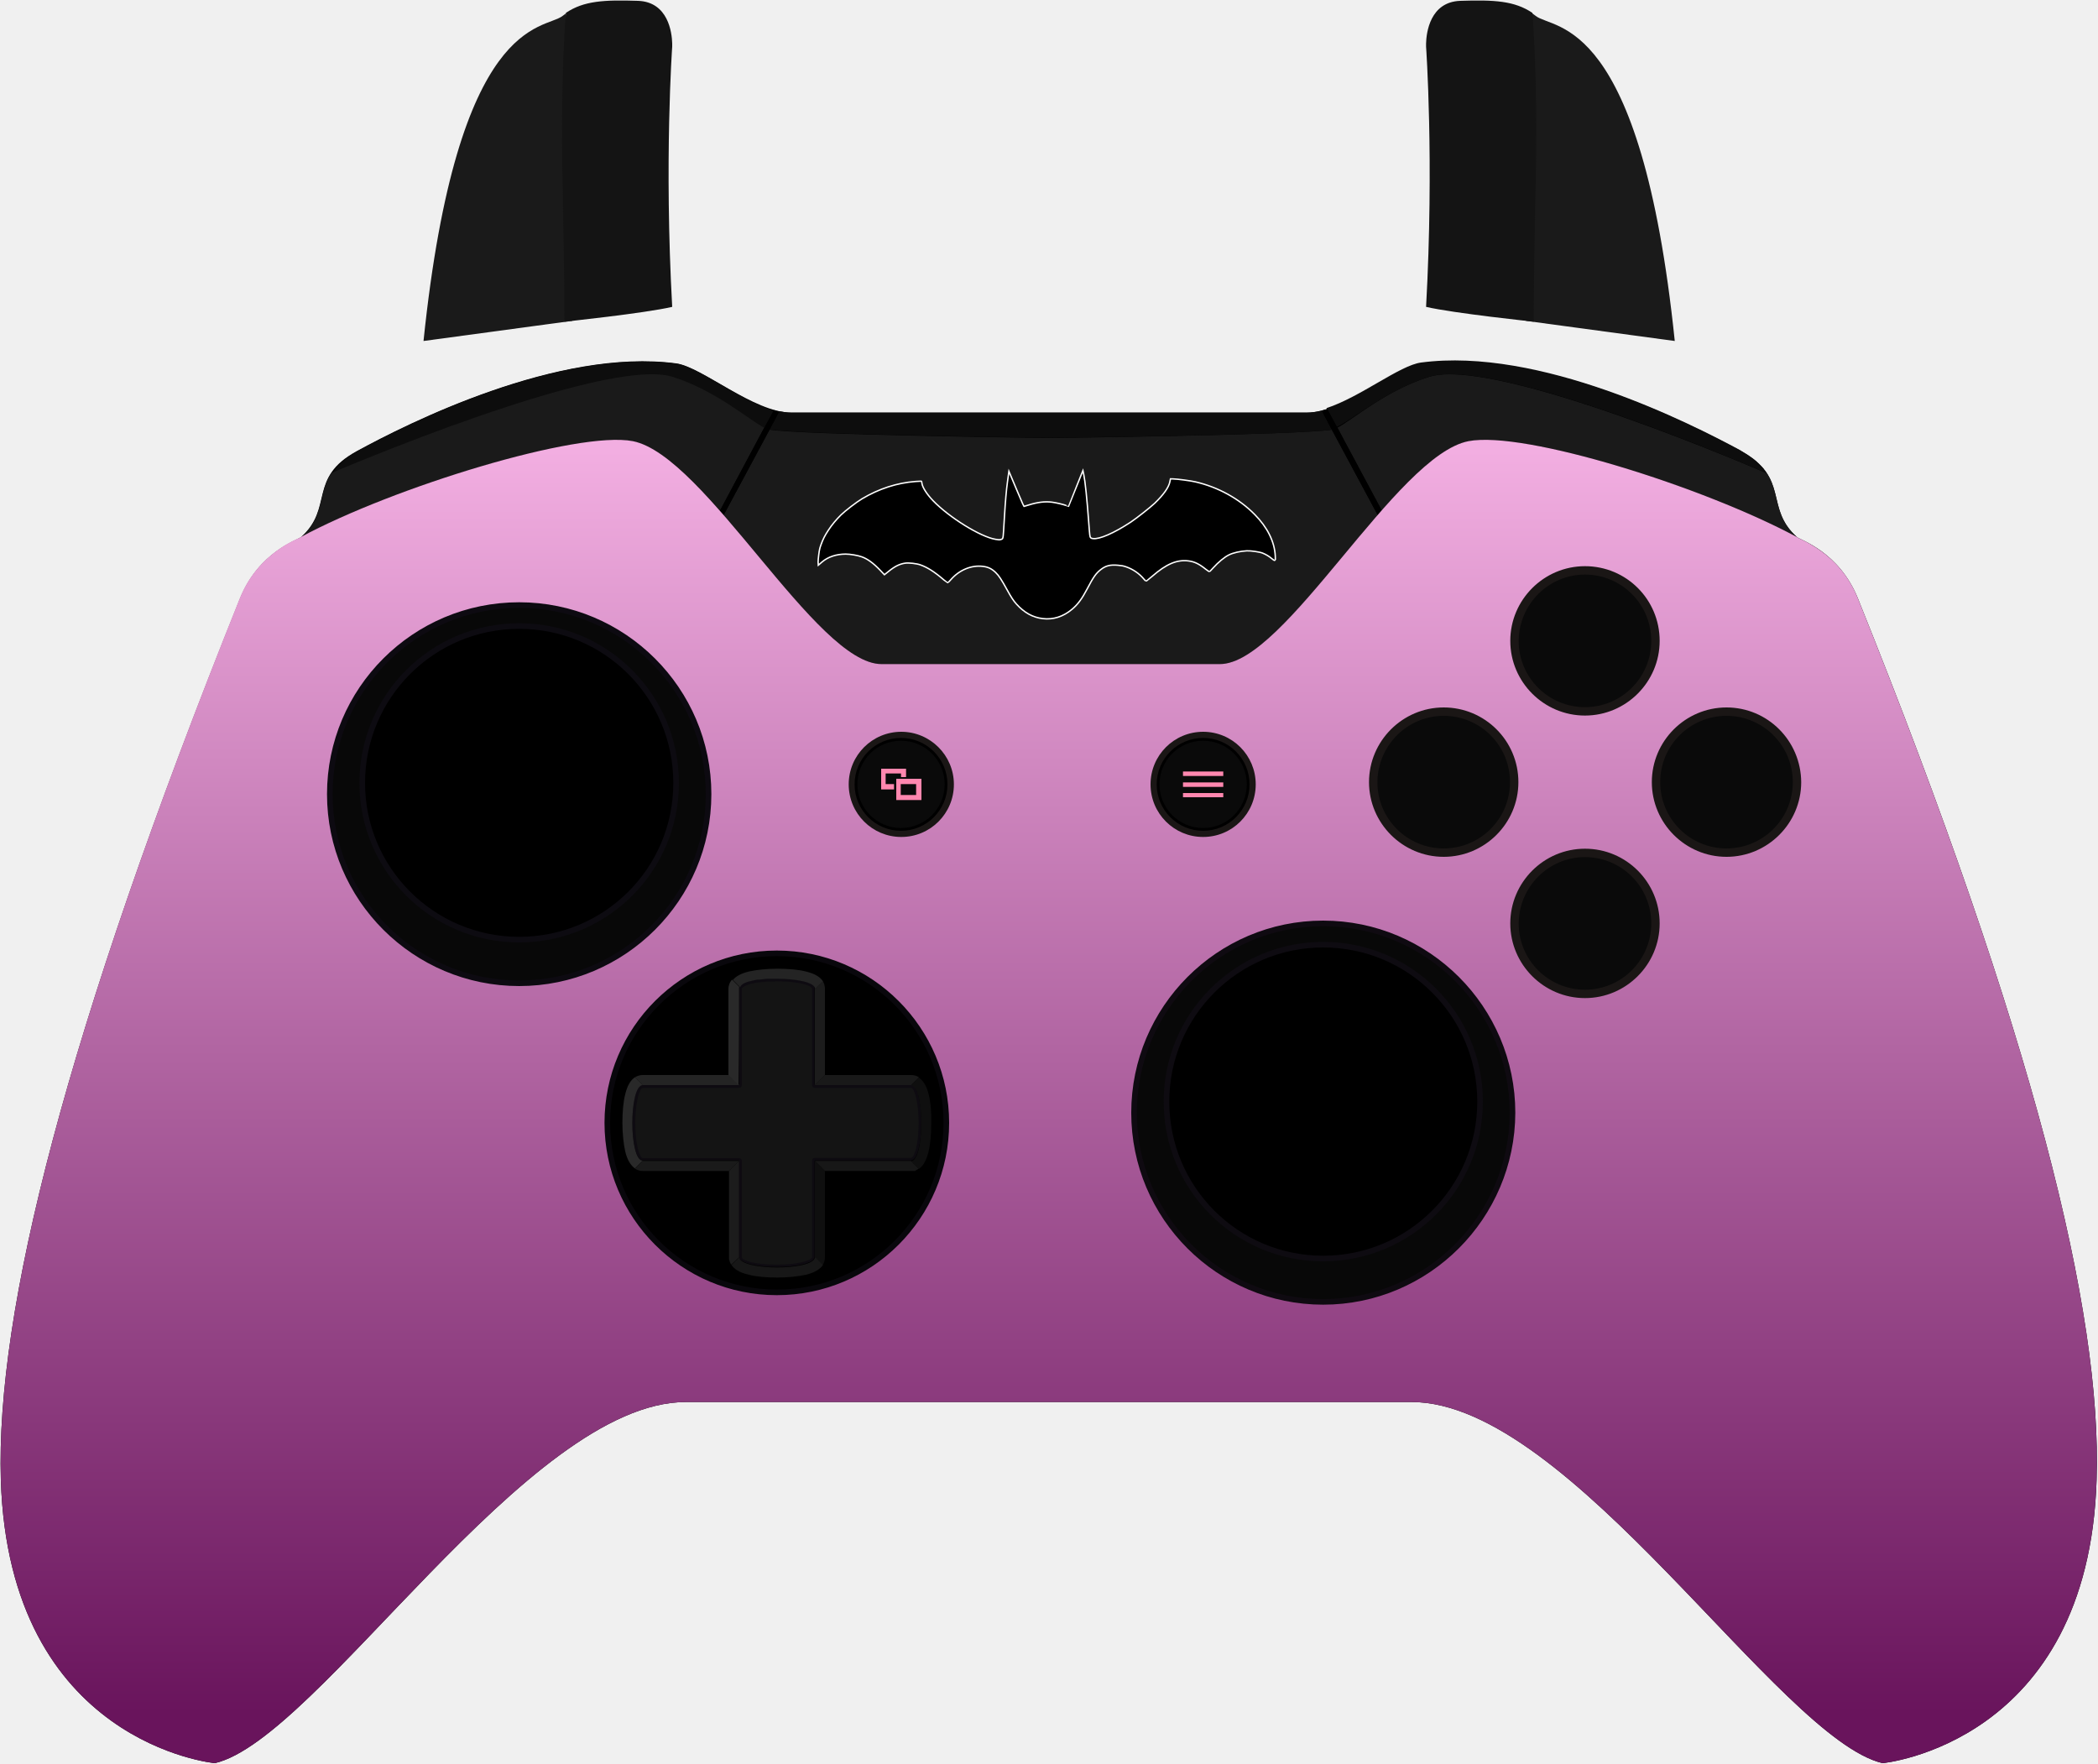
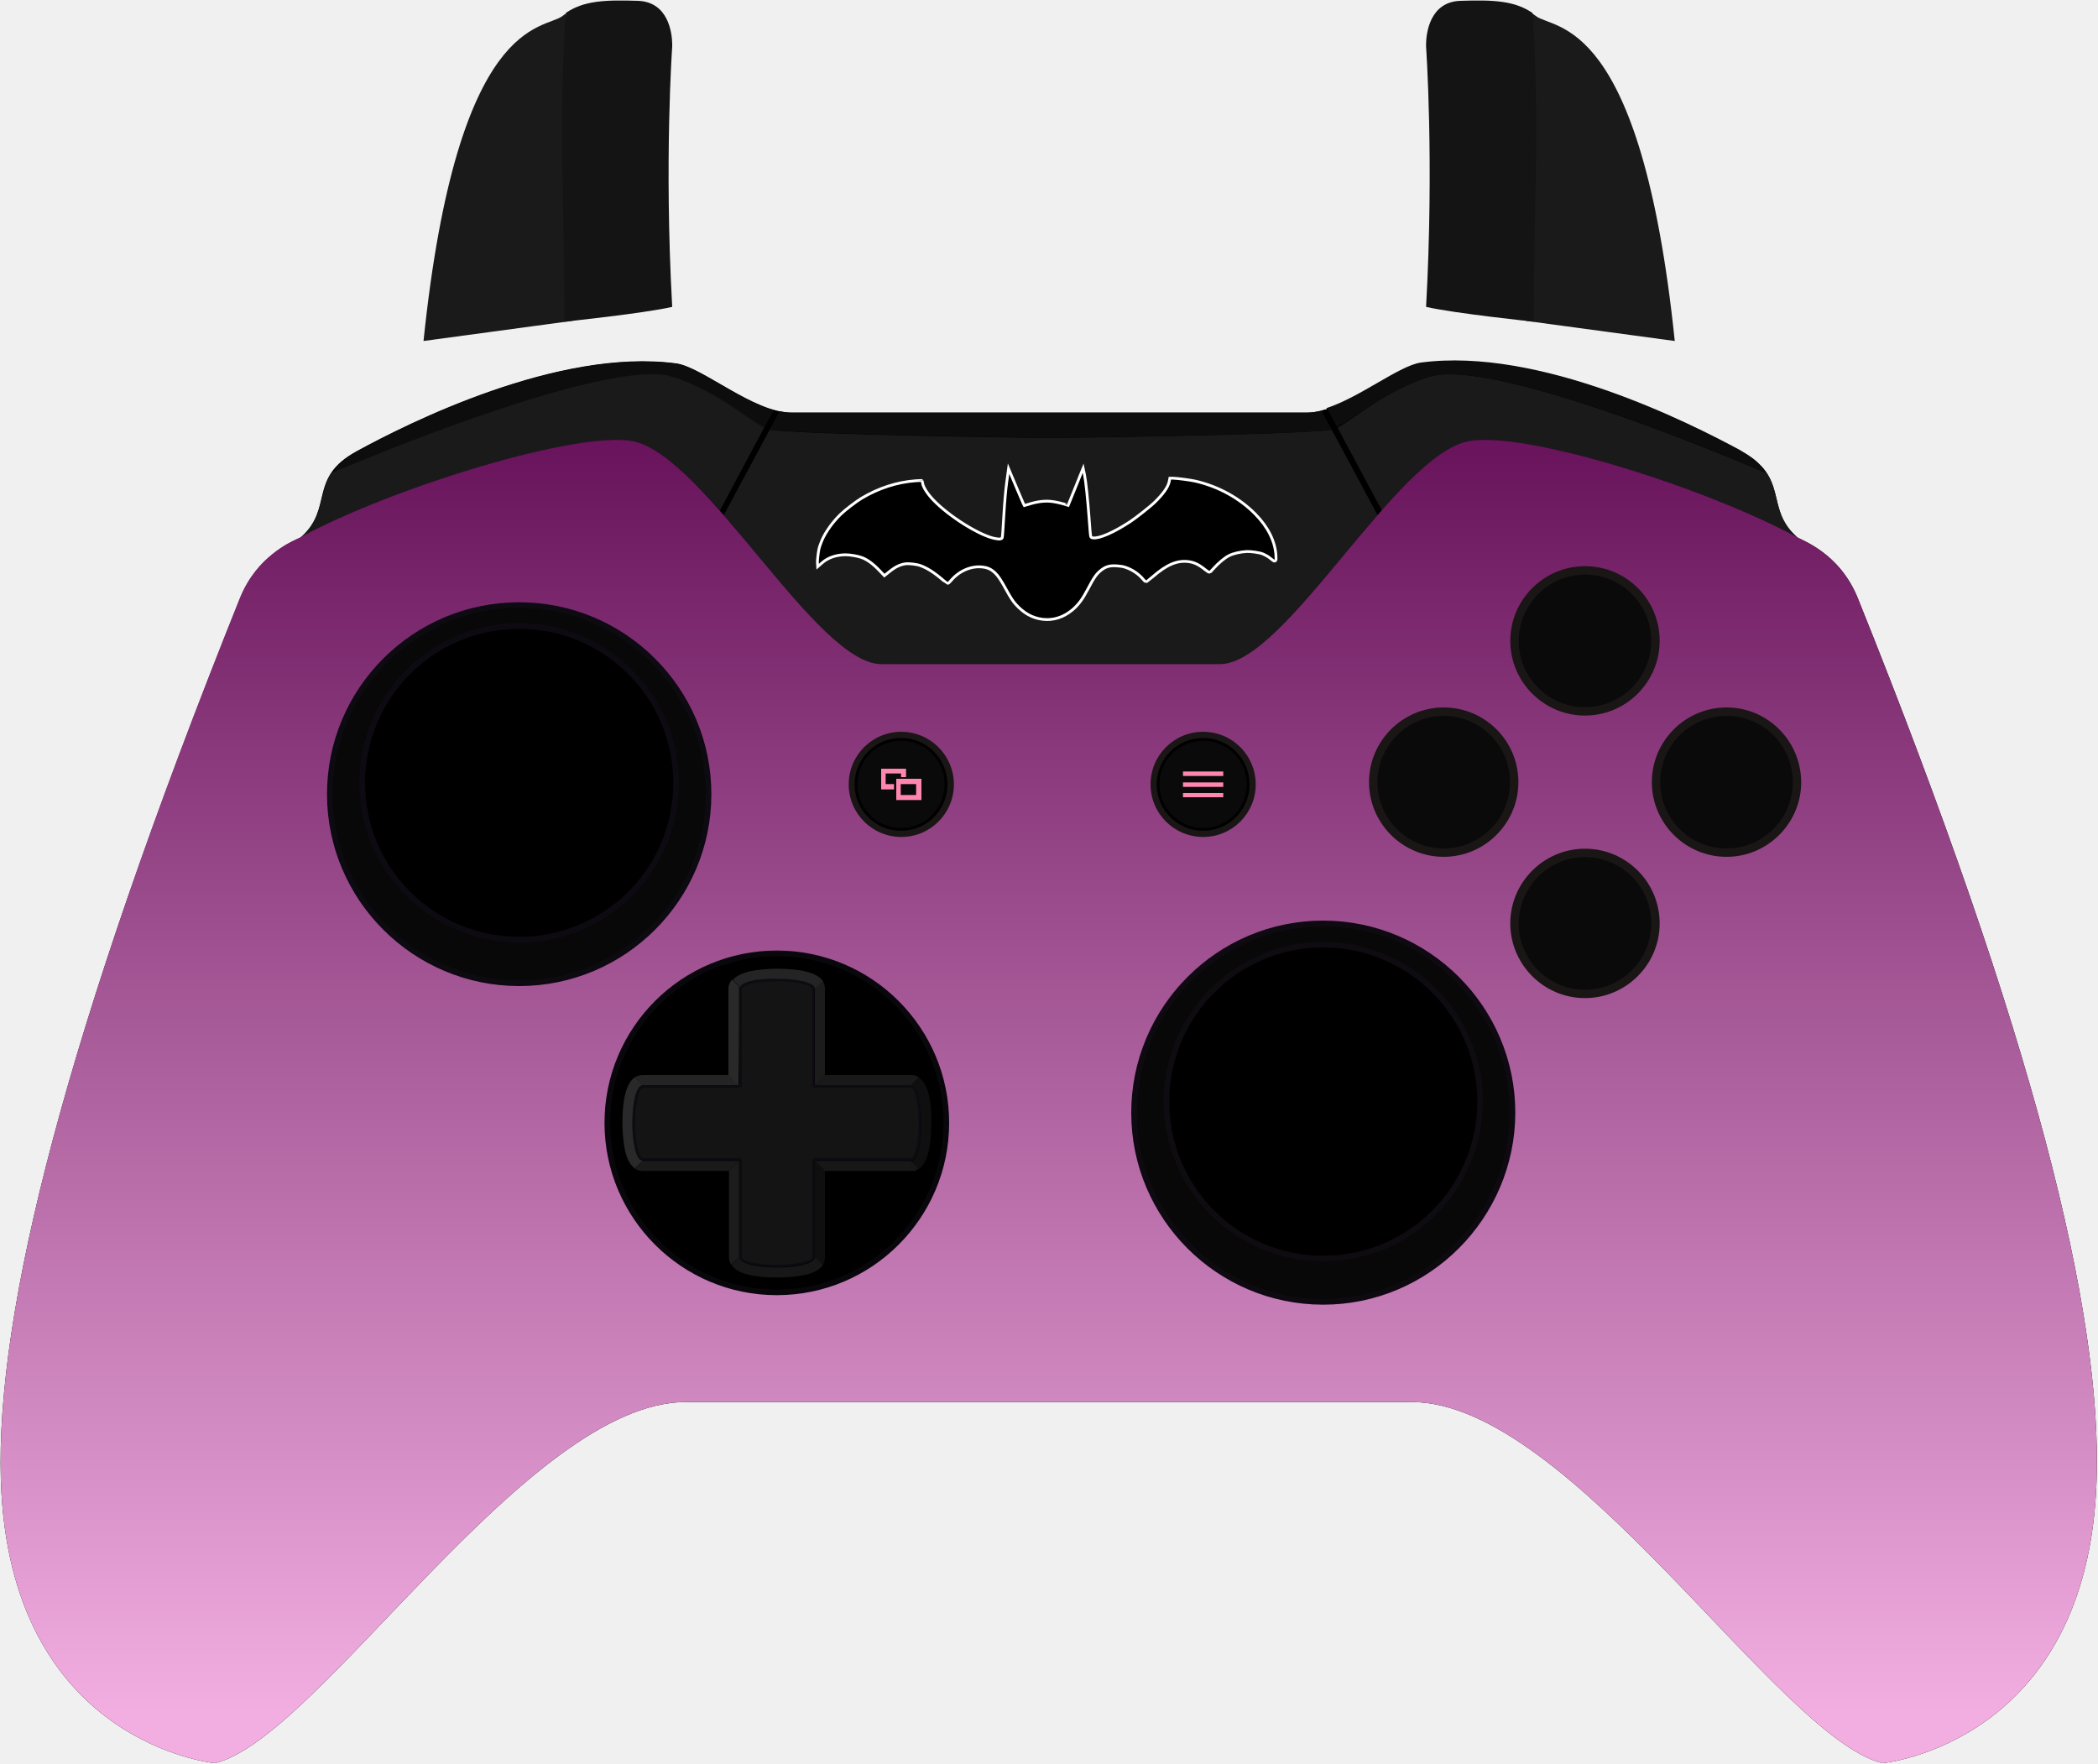
<svg xmlns="http://www.w3.org/2000/svg" version="1.1" id="Layer_1" x="0px" y="0px" viewBox="0 0 750 630.5" style="enable-background:new 0 0 750 630.5;">
  <defs>
    <linearGradient gradientUnits="userSpaceOnUse" x1="374.91" y1="157.233" x2="374.91" y2="630.3" id="gradient-2" gradientTransform="matrix(0.955331, 0, 0, 0.955331, 16.74703, 10.66145)">
-       <stop offset="0" style="stop-color: rgb(242, 174, 225);" />
-       <stop offset="1" style="stop-color: rgb(105, 20, 92);" />
+       <stop offset="0" style="stop-color: rgb(105, 20, 92);" />
+       <stop offset="1" style="stop-color: rgb(242, 174, 225);" />
    </linearGradient>
  </defs>
  <style type="text/css">
	.st0{fill:none;}
	.st1{fill:url(#SVGID_1_);}
	.st2{fill:#09070C;}
	.st3{display:none;}
	.st4{display:inline;}
	.st5{fill:#141414;}
	.st6{fill:#CD00FF;}
	.st7{display:inline;fill:none;}
	.st8{fill:#0E0B11;}
	.st9{fill:#242424;}
	.st10{fill:#292929;}
	.st11{fill:#191919;}
	.st12{fill:#1C1C1C;}
	.st13{fill:#171717;}
	.st14{fill:#0F0F0F;}
	.st15{fill:#1A1A1A;}
	.st16{display:inline;fill:#242424;}
	.st17{display:inline;fill:#1C1C1C;}
	.st18{fill:#EBEBEB;}
	.st19{fill:#EDF4F4;}
	.st20{fill:#DBDBDB;}
	.st21{fill:#E3E3E3;}
	.st22{fill:#D6D6D6;}
	.st23{display:inline;fill:#0F0F0F;}
	.st24{fill:#E6E6E6;}
	.st25{fill:#E8E8E8;}
	.st26{fill:#F0F0F0;}
	.st27{fill:#E5E5E5;}
	.st28{fill:#1A1615;}
	.st29{fill:#0A0A0A;stroke:#000000;stroke-miterlimit:10;}
	.st30{fill:#B433FF;}
	.st31{display:inline;fill:#F5F5F5;stroke:#FFFFFF;stroke-miterlimit:10;}
	.st32{fill:#929493;}
	.st33{fill:#080808;stroke:#0D0A11;stroke-width:2;stroke-miterlimit:10;}
	.st34{stroke:#0D0B11;stroke-width:2;stroke-miterlimit:10;}
	.st35{fill:#080808;stroke:#0F0A11;stroke-width:2;stroke-miterlimit:10;}
	.st36{stroke:#0E0B11;stroke-width:2;stroke-miterlimit:10;}
	.st37{fill:#0A0A0A;}
	.st38{fill:#0D0D0D;}
	.st39{fill:#FFFFFF;}
	.st40{display:none;fill:#1A1A1A;}
	.st41{fill:#2C085E;}
</style>
  <rect id="svgEditorBackground" x="0.2" y="0.2" class="st0" width="749.5" height="630.1" />
  <g>
    <path d="M664.2,214c-6.7-16.7-20.5-20.9-21.8-22c-11.7-10.3-2.5-21.2-19.9-30.7c-18.3-9.9-71.9-37-114.2-31.4 c-9.2,1.2-27.8,17.6-41.2,17.6c-21.9,0-92.1,0-92.1,0s-70.3,0-92.1,0c-13.4,0-32-16.4-41.2-17.6c-42.2-5.6-95.9,21.4-114.2,31.4 c-17.5,9.5-8.2,20.3-19.9,30.7c-1.3,1.1-15.1,5.3-21.8,22C23.1,370-1.5,469,0.3,529c2.9,94.4,76.5,101.3,76.5,101.3 c37-8.6,111.5-129.1,168.4-129.1c31.1,0,129.7,0,129.7,0s98.6,0,129.7,0c57,0,131.4,120.4,168.4,129.1c0,0,73.6-6.9,76.5-101.3 C751.5,469,726.9,370,664.2,214z" />
    <g>
      <g>
        <path class="st15" d="M375.6,156.6c0,0-88.9-1.1-100.5-3l-16.4,30.5c20.2,23.3,41.6,53.3,56.4,53.3c15.1,0,60.5,0,60.5,0 s45.4,0,60.5,0c14.9,0,36.2-30,56.4-53.3l-16.4-30.5C464.5,155.5,375.6,156.6,375.6,156.6z" />
        <path class="st38" d="M476.1,153.6l-3.6-6.8c-1.9,0.5-3.7,0.7-5.4,0.7c-21.9,0-92.1,0-92.1,0s-70.3,0-92.1,0 c-1.4,0-2.8-0.2-4.3-0.5l-3.5,6.5c11.6,1.9,100.5,3,100.5,3S464.5,155.5,476.1,153.6z" />
      </g>
      <g id="RB_1_">
        <path class="st15" d="M642.4,192c-9-7.9-5.6-16.2-11.5-23.8c0.2,0.3,0.5,0.7,0.7,1c0,0-96.5-42-120.7-34.5 c-15.6,4.9-27.2,15.3-32.8,18.2l15.9,29.6c11.2-12.7,21.9-23,31-24.7C545,153.9,608.9,174,642.4,192 C642.4,192,642.4,192,642.4,192z" />
        <path class="st38" d="M510.9,134.7c24.3-7.6,120.7,34.4,120.7,34.5c-0.2-0.3-0.5-0.7-0.7-1c0,0-0.1-0.1-0.1-0.1 c-0.1-0.1-0.2-0.2-0.3-0.4c0-0.1-0.1-0.1-0.1-0.2c-0.1-0.1-0.2-0.2-0.3-0.3c-0.1-0.1-0.1-0.1-0.2-0.2c-0.1-0.1-0.2-0.2-0.3-0.3 c-0.1-0.1-0.1-0.1-0.2-0.2c-0.1-0.1-0.2-0.2-0.3-0.3c-0.1-0.1-0.1-0.1-0.2-0.2c-0.1-0.1-0.2-0.2-0.3-0.3 c-0.1-0.1-0.2-0.1-0.2-0.2c-0.1-0.1-0.2-0.2-0.3-0.3c-0.1-0.1-0.1-0.1-0.2-0.2c-0.1-0.1-0.2-0.2-0.3-0.3 c-0.1-0.1-0.2-0.1-0.3-0.2c-0.1-0.1-0.2-0.2-0.3-0.3c-0.1-0.1-0.2-0.1-0.3-0.2c-0.1-0.1-0.2-0.2-0.4-0.3c-0.1,0-0.2-0.1-0.3-0.2 c-0.1-0.1-0.3-0.2-0.4-0.3c-0.1-0.1-0.2-0.1-0.3-0.2c-0.1-0.1-0.3-0.2-0.4-0.3c-0.1-0.1-0.2-0.1-0.3-0.2 c-0.2-0.1-0.3-0.2-0.5-0.3c-0.1-0.1-0.2-0.1-0.3-0.2c-0.2-0.1-0.4-0.2-0.5-0.3c-0.1-0.1-0.2-0.1-0.3-0.2 c-0.3-0.2-0.6-0.3-0.8-0.5c-18.3-9.9-71.9-37-114.2-31.4c-7.6,1-21.6,12.3-33.8,16.3l3.6,6.7C483.7,150,495.3,139.6,510.9,134.7z " />
      </g>
      <g id="LB_1_">
        <path class="st38" d="M241.7,130c-42.2-5.6-95.9,21.4-114.2,31.4c-0.3,0.2-0.6,0.3-0.8,0.5c-0.1,0.1-0.2,0.1-0.2,0.2 c-0.2,0.1-0.4,0.2-0.5,0.3c-0.1,0.1-0.2,0.1-0.3,0.2c-0.1,0.1-0.3,0.2-0.5,0.3c-0.1,0-0.2,0.1-0.3,0.2c-0.1,0.1-0.3,0.2-0.4,0.3 c-0.1,0.1-0.2,0.1-0.3,0.2c-0.1,0.1-0.3,0.2-0.4,0.3c-0.1,0.1-0.2,0.1-0.3,0.2c-0.1,0.1-0.3,0.2-0.4,0.3 c-0.1,0.1-0.2,0.1-0.2,0.2c-0.1,0.1-0.2,0.2-0.4,0.3c-0.1,0.1-0.1,0.1-0.2,0.2c-0.1,0.1-0.2,0.2-0.3,0.3 c-0.1,0.1-0.1,0.1-0.2,0.2c-0.1,0.1-0.2,0.2-0.3,0.3c-0.1,0.1-0.1,0.1-0.2,0.2c-0.1,0.1-0.2,0.2-0.3,0.3c-0.1,0-0.1,0.1-0.2,0.2 c-0.1,0.1-0.2,0.2-0.3,0.3c0,0.1-0.1,0.1-0.1,0.2c-0.1,0.1-0.2,0.2-0.3,0.3c0,0-0.1,0.1-0.1,0.1c-0.1,0.1-0.2,0.3-0.3,0.4 c0,0-0.1,0.1-0.1,0.1c-0.1,0.1-0.2,0.3-0.3,0.4c0,0,0,0.1-0.1,0.1c-0.1,0.1-0.2,0.3-0.3,0.4c0,0,0,0,0,0 c-0.1,0.2-0.2,0.3-0.3,0.5c0,0,97.6-41.9,121.9-34.4c15.5,4.9,27.2,15.3,32.8,18.2l3.4-6.3C264.2,143,249.5,131,241.7,130z" />
        <g>
          <path class="st15" d="M273.6,153.2c0.2,0.1,0.3,0.1,0.5,0.2C273.9,153.3,273.8,153.3,273.6,153.2z" />
          <path class="st15" d="M273.2,152.9c-5.6-2.9-17.3-13.3-32.8-18.2c-24.2-7.5-121.2,34.1-121.9,34.4c-5,7.4-2.2,15.3-10.8,23 c0,0,0,0-0.1,0c33.1-17.9,99.1-38.1,118.7-34.3c9.1,1.8,19.9,12.1,31.1,24.7L273.2,152.9C273.2,152.9,273.2,152.9,273.2,152.9z" />
          <path d="M273.2,152.9c0.2,0.1,0.3,0.2,0.5,0.2C273.5,153.1,273.3,153,273.2,152.9z" />
        </g>
        <path d="M258,183.3c0.2,0.3,0.5,0.6,0.7,0.8l16.4-30.5l3.5-6.5c-0.3-0.1-0.7-0.1-1-0.2c-0.3-0.1-0.7-0.2-1-0.3l-3.4,6.3 l-15.8,29.6C257.5,182.8,257.8,183,258,183.3L258,183.3" />
      </g>
      <path d="M478.1,152.9l-3.6-6.7c-0.3,0.1-0.7,0.2-1,0.3c-0.3,0.1-0.7,0.2-1,0.3l3.6,6.8l16.4,30.5c0.2-0.3,0.5-0.5,0.7-0.8 c0.2-0.3,0.5-0.5,0.7-0.8L478.1,152.9z" />
      <path class="st15" d="M357,169.4L357,169.4L357,169.4z" />
    </g>
    <g>
      <path class="st0" d="M106.4,192.7c0.5-0.3,0.9-0.5,1.2-0.6C107.2,192.3,106.8,192.5,106.4,192.7z" />
      <path class="st0" d="M642.4,192c0.2,0.2,0.8,0.4,1.5,0.8C643.4,192.6,642.9,192.3,642.4,192z" />
      <path class="st1" d="M664.2,214c-3.3-8.3-8.4-13.5-12.9-16.8c-3-2.2-5.7-3.6-7.4-4.4c-0.8-0.4-1.3-0.6-1.5-0.8 c-33.5-18-97.4-38.1-117.4-34.3c-26,5-65.5,79.7-88.9,79.7c-15.1,0-60.5,0-60.5,0s-45.4,0-60.5,0c-23.4,0-62.9-74.6-88.9-79.7 c-19.6-3.8-85.5,16.4-118.7,34.3c-0.2,0.2-0.6,0.4-1.2,0.6c-1.8,0.8-5.1,2.4-8.7,5.3c-4.2,3.3-8.8,8.3-11.9,16 C23.1,370-1.5,469,0.3,529c2.9,94.4,76.5,101.3,76.5,101.3c37-8.6,111.5-129.1,168.4-129.1c31.1,0,129.7,0,129.7,0s98.6,0,129.7,0 c57,0,131.4,120.4,168.4,129.1c0,0,73.6-6.9,76.5-101.3C751.5,469,726.9,370,664.2,214L664.2,214z" style="fill: url(#gradient-2);" />
      <g transform="matrix(0.027255, 0, 0, -0.027255, 207.0602, 183.3856)" fill="#000000" stroke="none" style="">
-         <path d="M 7677.115 630.247 L 7651.605 627.464 L 7648.822 592.678 C 7642.329 517.076 7585.744 412.718 7483.704 287.024 C 7435.931 228.583 7267.101 58.364 7201.703 2.706 C 6999.943 -168.442 6820.447 -274.655 6732.323 -274.655 C 6706.813 -274.655 6701.711 -273.264 6689.652 -261.668 C 6677.129 -249.609 6674.81 -240.333 6638.169 -56.662 C 6579.728 238.787 6526.853 468.376 6499.952 546.297 L 6491.14 571.806 L 6486.038 553.254 C 6483.255 543.05 6465.166 474.406 6445.686 400.195 C 6396.522 213.741 6368.229 107.992 6366.838 106.601 C 6366.374 106.137 6351.068 108.456 6332.516 112.63 C 6278.249 123.762 6189.661 133.502 6137.25 133.502 C 6044.487 133.502 5953.116 110.775 5839.946 59.292 C 5810.726 46.305 5783.824 34.246 5779.65 32.854 C 5773.62 30.999 5745.792 76.453 5654.419 236.468 L 5536.611 441.939 L 5535.219 335.262 C 5533.828 227.656 5538.466 87.584 5550.989 -112.319 C 5554.236 -172.152 5559.801 -261.668 5563.048 -310.369 C 5569.078 -413.799 5568.15 -418.901 5534.756 -433.743 C 5516.667 -441.628 5506.927 -442.556 5460.545 -440.237 C 5259.251 -431.424 4824.194 -231.057 4583.473 -36.718 C 4492.566 36.565 4421.602 121.443 4407.224 173.39 C 4403.977 185.913 4400.731 196.58 4400.267 197.508 C 4399.803 197.972 4368.264 192.406 4330.231 184.985 C 4092.294 137.212 3868.735 33.318 3665.12 -124.38 C 3601.578 -173.544 3467.072 -305.731 3417.908 -367.418 C 3363.642 -436.062 3315.869 -510.272 3280.619 -582.164 C 3242.586 -658.694 3225.425 -706.466 3207.8 -782.997 C 3197.133 -830.306 3195.277 -848.858 3194.814 -912.401 C 3194.35 -953.216 3196.205 -996.815 3198.06 -1009.338 L 3202.235 -1031.601 L 3234.238 -996.351 C 3305.665 -918.894 3409.559 -869.73 3533.397 -853.96 C 3592.302 -846.539 3695.732 -851.177 3750.462 -863.7 C 3831.166 -881.789 3913.724 -927.706 4014.373 -1009.801 L 4071.886 -1057.11 L 4118.267 -1009.801 C 4191.086 -934.664 4249.99 -896.631 4323.274 -876.687 C 4369.191 -864.164 4475.868 -863.236 4526.888 -874.832 C 4627.073 -897.095 4728.185 -945.795 4862.691 -1036.239 C 4884.954 -1051.081 4904.898 -1063.14 4906.753 -1063.14 C 4908.608 -1062.676 4922.059 -1045.515 4935.973 -1024.643 C 5031.519 -881.789 5185.041 -794.128 5340.418 -794.128 C 5413.7 -794.128 5462.864 -810.825 5523.624 -856.279 C 5570.469 -891.529 5611.749 -940.229 5700.802 -1064.068 C 5764.808 -1153.12 5802.377 -1197.646 5844.12 -1233.36 C 5959.146 -1332.616 6072.78 -1378.533 6203.112 -1378.533 C 6338.081 -1378.533 6460.528 -1322.876 6561.176 -1215.735 C 6627.965 -1144.771 6674.346 -1064.068 6723.51 -933.272 C 6787.98 -762.124 6816.273 -708.785 6872.395 -652.2 C 6933.618 -590.049 6991.131 -567.322 7097.345 -563.612 C 7148.828 -561.757 7168.308 -563.148 7206.805 -571.033 C 7302.814 -590.977 7395.114 -639.213 7467.006 -707.394 C 7477.21 -717.598 7487.879 -725.019 7490.198 -724.091 C 7492.517 -723.164 7522.201 -691.161 7556.06 -653.592 C 7719.786 -471.312 7853.828 -394.319 8006.422 -394.319 C 8089.909 -394.319 8154.378 -416.118 8251.315 -475.95 C 8275.433 -490.792 8296.305 -500.996 8298.16 -499.141 C 8300.015 -496.822 8314.857 -475.95 8331.091 -453.223 C 8393.242 -365.099 8463.278 -290.889 8519.399 -253.783 C 8573.665 -217.606 8664.573 -184.675 8750.842 -169.833 C 8804.181 -160.557 8922.453 -163.34 8964.196 -174.471 C 9013.36 -187.922 9055.105 -206.475 9092.21 -231.057 C 9112.617 -244.043 9128.851 -252.392 9128.851 -249.145 C 9128.851 -245.899 9125.604 -225.027 9121.894 -202.3 C 9090.818 -20.948 8975.792 153.446 8791.194 299.547 C 8564.389 479.508 8274.969 595.461 7971.636 627.464 C 7907.166 634.421 7730.917 635.813 7677.115 630.247 Z" style="paint-order: stroke; stroke-width: 36.691px; stroke: rgb(255, 255, 255);" transform="matrix(0.992536, -0.121949, 0.121949, 0.992536, 91.4064, 748.6456)" />
+         <path d="M 7677.115 630.247 L 7651.605 627.464 L 7648.822 592.678 C 7642.329 517.076 7585.744 412.718 7483.704 287.024 C 7435.931 228.583 7267.101 58.364 7201.703 2.706 C 6999.943 -168.442 6820.447 -274.655 6732.323 -274.655 C 6706.813 -274.655 6701.711 -273.264 6689.652 -261.668 C 6677.129 -249.609 6674.81 -240.333 6638.169 -56.662 C 6579.728 238.787 6526.853 468.376 6499.952 546.297 L 6491.14 571.806 L 6486.038 553.254 C 6483.255 543.05 6465.166 474.406 6445.686 400.195 C 6396.522 213.741 6368.229 107.992 6366.838 106.601 C 6366.374 106.137 6351.068 108.456 6332.516 112.63 C 6278.249 123.762 6189.661 133.502 6137.25 133.502 C 6044.487 133.502 5953.116 110.775 5839.946 59.292 C 5810.726 46.305 5783.824 34.246 5779.65 32.854 C 5773.62 30.999 5745.792 76.453 5654.419 236.468 L 5536.611 441.939 L 5535.219 335.262 C 5533.828 227.656 5538.466 87.584 5550.989 -112.319 C 5554.236 -172.152 5559.801 -261.668 5563.048 -310.369 C 5569.078 -413.799 5568.15 -418.901 5534.756 -433.743 C 5516.667 -441.628 5506.927 -442.556 5460.545 -440.237 C 5259.251 -431.424 4824.194 -231.057 4583.473 -36.718 C 4492.566 36.565 4421.602 121.443 4407.224 173.39 C 4403.977 185.913 4400.731 196.58 4400.267 197.508 C 4399.803 197.972 4368.264 192.406 4330.231 184.985 C 4092.294 137.212 3868.735 33.318 3665.12 -124.38 C 3601.578 -173.544 3467.072 -305.731 3417.908 -367.418 C 3363.642 -436.062 3315.869 -510.272 3280.619 -582.164 C 3242.586 -658.694 3225.425 -706.466 3207.8 -782.997 C 3197.133 -830.306 3195.277 -848.858 3194.814 -912.401 C 3194.35 -953.216 3196.205 -996.815 3198.06 -1009.338 L 3202.235 -1031.601 L 3234.238 -996.351 C 3305.665 -918.894 3409.559 -869.73 3533.397 -853.96 C 3592.302 -846.539 3695.732 -851.177 3750.462 -863.7 C 3831.166 -881.789 3913.724 -927.706 4014.373 -1009.801 L 4071.886 -1057.11 L 4118.267 -1009.801 C 4191.086 -934.664 4249.99 -896.631 4323.274 -876.687 C 4369.191 -864.164 4475.868 -863.236 4526.888 -874.832 C 4627.073 -897.095 4728.185 -945.795 4862.691 -1036.239 C 4884.954 -1051.081 4904.898 -1063.14 4906.753 -1063.14 C 4908.608 -1062.676 4922.059 -1045.515 4935.973 -1024.643 C 5031.519 -881.789 5185.041 -794.128 5340.418 -794.128 C 5413.7 -794.128 5462.864 -810.825 5523.624 -856.279 C 5570.469 -891.529 5611.749 -940.229 5700.802 -1064.068 C 5764.808 -1153.12 5802.377 -1197.646 5844.12 -1233.36 C 5959.146 -1332.616 6072.78 -1378.533 6203.112 -1378.533 C 6338.081 -1378.533 6460.528 -1322.876 6561.176 -1215.735 C 6627.965 -1144.771 6674.346 -1064.068 6723.51 -933.272 C 6787.98 -762.124 6816.273 -708.785 6872.395 -652.2 C 6933.618 -590.049 6991.131 -567.322 7097.345 -563.612 C 7148.828 -561.757 7168.308 -563.148 7206.805 -571.033 C 7302.814 -590.977 7395.114 -639.213 7467.006 -707.394 C 7477.21 -717.598 7487.879 -725.019 7490.198 -724.091 C 7492.517 -723.164 7522.201 -691.161 7556.06 -653.592 C 7719.786 -471.312 7853.828 -394.319 8006.422 -394.319 C 8089.909 -394.319 8154.378 -416.118 8251.315 -475.95 C 8275.433 -490.792 8296.305 -500.996 8298.16 -499.141 C 8300.015 -496.822 8314.857 -475.95 8331.091 -453.223 C 8393.242 -365.099 8463.278 -290.889 8519.399 -253.783 C 8573.665 -217.606 8664.573 -184.675 8750.842 -169.833 C 8804.181 -160.557 8922.453 -163.34 8964.196 -174.471 C 9013.36 -187.922 9055.105 -206.475 9092.21 -231.057 C 9112.617 -244.043 9128.851 -252.392 9128.851 -249.145 C 9128.851 -245.899 9125.604 -225.027 9121.894 -202.3 C 9090.818 -20.948 8975.792 153.446 8791.194 299.547 C 8564.389 479.508 8274.969 595.461 7971.636 627.464 C 7907.166 634.421 7730.917 635.813 7677.115 630.247 Z" style="paint-order: stroke; stroke: rgb(255, 255, 255); stroke-width: 73.381px;" transform="matrix(0.992536, -0.121949, 0.121949, 0.992536, 91.4064, 748.6456)" />
      </g>
    </g>
    <line class="st0" x1="107.6" y1="192" x2="107.6" y2="193.6" />
    <line class="st0" x1="642.4" y1="191.5" x2="642.4" y2="192.5" />
    <g id="Dpad">
      <g>
        <path d="M277.7,462c-33.4,0-60.6-27.2-60.6-60.6c0-33.4,27.2-60.6,60.6-60.6c33.4,0,60.6,27.2,60.6,60.6 C338.3,434.8,311.1,462,277.7,462z" />
        <g>
          <path class="st2" d="M277.7,341.8c32.9,0,59.6,26.7,59.6,59.6c0,32.9-26.7,59.6-59.6,59.6c-32.9,0-59.6-26.7-59.6-59.6 C218.1,368.6,244.9,341.8,277.7,341.8 M277.7,339.8c-34,0-61.6,27.6-61.6,61.6c0,34,27.6,61.6,61.6,61.6 c34,0,61.6-27.6,61.6-61.6C339.3,367.4,311.7,339.8,277.7,339.8L277.7,339.8z" />
        </g>
      </g>
      <g class="st3">
        <g class="st4">
          <path class="st5" d="M291.3,353.5L291.3,353.5c0-5-27.1-5-27.1,0c0,23.8,0,95.9,0,95.9l0,0l0,0c0,5,27.1,5,27.1,0 C291.3,425.6,291.3,353.5,291.3,353.5L291.3,353.5z" />
        </g>
        <g class="st4">
          <path class="st5" d="M229.8,387.9L229.8,387.9c-5,0-5,27.1,0,27.1c23.9,0,95.9,0,95.9,0l0,0l0,0c5,0,5-27.1,0-27.1 C301.8,387.9,229.8,387.9,229.8,387.9L229.8,387.9z" />
        </g>
      </g>
      <g class="st3">
        <g class="st4">
          <path class="st6" d="M277.7,349.8c6.8,0,13.6,1.2,13.6,3.7v0h0c0,0,0,15.4,0,34.4c13.8,0,26.6,0,34.4,0c5,0,5,27.1,0,27.1l0,0 l0,0c0,0-15.5,0-34.4,0c0,13.8,0,26.7,0,34.4c0,2.5-6.8,3.7-13.6,3.7c-6.8,0-13.6-1.2-13.6-3.7l0,0l0,0c0,0,0-15.4,0-34.4 c-13.8,0-26.6,0-34.4,0c-5,0-5-27.1,0-27.1h0c0,0,15.4,0,34.4,0c0-13.8,0-26.7,0-34.4C264.2,351,270.9,349.8,277.7,349.8 M277.7,346.2c-3.8,0-7.5,0.4-10.2,1c-5.8,1.4-7,4.2-7,6.3v30.8h-30.8c-2.1,0-4.9,1.2-6.3,7c-0.7,2.7-1,6.4-1,10.2 c0,3.8,0.4,7.4,1,10.2c1.4,5.8,4.2,7,6.3,7h30.8v30.8v0.8l0.1,0.2c0.4,1.9,2.1,4,6.9,5.2c2.7,0.7,6.3,1,10.2,1 c3.8,0,7.4-0.4,10.2-1c5.8-1.4,7-4.2,7-6.3v-30.8h30.8h1.5l0.3-0.3c1.7-0.7,3.4-2.5,4.5-6.6c0.7-2.7,1-6.4,1-10.2 c0-3.8-0.4-7.4-1-10.2c-1.4-5.8-4.2-7-6.3-7h-30.8v-30.8c0-2.1-1.2-4.9-7-6.3C285.2,346.5,281.5,346.2,277.7,346.2L277.7,346.2z " />
        </g>
        <line class="st7" x1="287.7" y1="357.1" x2="294.9" y2="349.9" />
        <line class="st7" x1="267.8" y1="356.1" x2="261" y2="349.3" />
        <line class="st7" x1="322.3" y1="391.2" x2="329" y2="384.5" />
        <line class="st7" x1="322.8" y1="412.1" x2="328.5" y2="417.8" />
        <line class="st7" x1="286.7" y1="392.4" x2="295.8" y2="383.3" />
        <line class="st7" x1="286.2" y1="409.9" x2="296.4" y2="420.1" />
        <line class="st7" x1="287.6" y1="445.7" x2="295" y2="453.1" />
        <line class="st7" x1="268.6" y1="445" x2="259.8" y2="453.8" />
        <line class="st7" x1="269.6" y1="409.5" x2="258.7" y2="420.5" />
        <line class="st7" x1="270.4" y1="394.1" x2="258" y2="381.7" />
        <line class="st7" x1="233.8" y1="410.9" x2="225.7" y2="419.1" />
        <line class="st7" x1="233.5" y1="391.6" x2="226.1" y2="384.2" />
      </g>
      <g>
        <g>
          <path class="st5" d="M277.7,452.6c-7.1,0-12.7-1.3-13-3.1c0,0,0-0.1,0-0.1c0-0.1,0-15.5,0-34.4c0-0.3-0.2-0.5-0.5-0.5h-34.4 c-1.8,0-3.2-5.7-3.2-13s1.4-13,3.2-13h34.4c0.3,0,0.5-0.2,0.5-0.5v-34.4c0,0,0-0.1,0-0.1l0.1-0.2c0,0,0.1-0.1,0.1-0.1 c0.5-0.8,2.1-1.5,4.5-2c0.3-0.1,0.6-0.1,0.9-0.2c0.4-0.1,0.7-0.1,1-0.1c0,0,0.1,0,0.2,0c0.3,0,0.6-0.1,0.9-0.1 c0.3,0,0.7-0.1,1-0.1c0.4,0,0.7-0.1,1-0.1l2.4-0.1c0.4,0,0.7,0,1,0c7.3,0,13.1,1.4,13.1,3.2c0,0.2,0,16,0,34.4 c0,0.3,0.2,0.5,0.5,0.5h34.4c1.8,0,3.2,5.7,3.2,13s-1.4,13-3.2,13h-34.4c-0.3,0-0.5,0.2-0.5,0.5v34.4c0,0,0,0.1,0,0.2 C290.5,451.3,284.9,452.6,277.7,452.6z" />
          <path class="st8" d="M277.7,350.8c8.1,0,12.6,1.6,12.6,2.7c0,0,0,0,0,0v34.4c0,0.6,0.4,1,1,1h34.4c1.1,0,2.7,4.8,2.7,12.5 c0,7.8-1.6,12.5-2.7,12.5h-34.4c-0.6,0-1,0.4-1,1v34.4c0,0,0,0,0,0.1c-0.2,1.1-4.7,2.7-12.6,2.7c-7.9,0-12.4-1.5-12.5-2.7 c0,0,0-0.1,0-0.1V415c0-0.6-0.4-1-1-1h-34.4c-1.1,0-2.7-4.8-2.7-12.5s1.6-12.6,2.7-12.6h34.4c0.6,0,1-0.4,1-1v-34.4c0,0,0,0,0,0 l0,0c0,0,0,0,0,0l0,0c0,0,0-0.1,0-0.1c0,0,0,0,0-0.1c0.2-0.2,0.9-1.1,4.2-1.8c0,0,0,0,0.1,0c0.3-0.1,0.6-0.1,0.8-0.2l0.1,0 c0.3-0.1,0.6-0.1,0.8-0.1c0,0,0.1,0,0.2,0c0.3,0,0.6-0.1,0.9-0.1c0,0,0,0,0,0c0.3,0,0.7-0.1,1-0.1l0,0c0,0,0,0,0,0 c0.3,0,0.6-0.1,1-0.1l0.1,0c0.2,0,0.4,0,0.6,0l0.4,0c0.1,0,0.1,0,0.2,0c0.3,0,0.7,0,1,0l0.1,0 C277,350.8,277.4,350.8,277.7,350.8 M277.7,349.8c-0.3,0-0.7,0-1.1,0c0,0-0.1,0-0.1,0c-0.3,0-0.7,0-1,0c-0.1,0-0.1,0-0.2,0 c-0.3,0-0.7,0-1,0c0,0-0.1,0-0.1,0c-0.3,0-0.7,0-1,0.1c0,0,0,0,0,0c-0.3,0-0.7,0.1-1,0.1h0c-0.3,0-0.7,0.1-1,0.1c0,0,0,0-0.1,0 c-0.3,0-0.6,0.1-0.9,0.1c0,0,0,0-0.1,0c-0.3,0.1-0.6,0.1-0.9,0.2c0,0,0,0,0,0c-2.4,0.5-4.2,1.2-4.9,2.2c0,0-0.1,0.1-0.1,0.2 c0,0,0,0,0,0c0,0.1,0,0.1,0,0.2c0,0,0,0,0,0c0,0,0,0.1,0,0.1c0,0.1,0,0.1,0,0.2c0,7.7,0,20.6,0,34.4c-19,0-34.4,0-34.4,0h0 c-5,0-5,27.1,0,27.1c7.8,0,20.6,0,34.4,0c0,19,0,34.4,0,34.4l0,0c0,0.1,0,0.2,0,0.2c0.4,2.3,7,3.5,13.5,3.5 c6.6,0,13.1-1.2,13.5-3.5c0-0.1,0-0.2,0-0.2c0-7.7,0-20.6,0-34.4c18.9,0,34.4,0,34.4,0l0,0c5,0,5-27.1,0-27.1 c-7.8,0-20.6,0-34.4,0c0-19,0-34.4,0-34.4h0v0C291.3,351,284.5,349.8,277.7,349.8L277.7,349.8z" />
        </g>
        <path class="st9" d="M264.2,387.9l-3.6-3.6h-30.8c-0.9,0-1.8,0.2-2.8,0.8l2.8,2.8C229.8,387.9,245.2,387.9,264.2,387.9z" />
        <path class="st10" d="M229.8,387.9L229.8,387.9l-2.8-2.8c-1.4,0.9-2.7,2.7-3.5,6.1c-0.7,2.7-1,6.4-1,10.2c0,3.8,0.4,7.4,1,10.2 c0.8,3.4,2.2,5.2,3.5,6.1l2.8-2.8C224.8,415,224.8,387.9,229.8,387.9z" />
        <path class="st9" d="M269.3,350.5C269.3,350.5,269.3,350.5,269.3,350.5c0.3-0.1,0.6-0.1,0.9-0.2c0,0,0,0,0.1,0 c0.3-0.1,0.6-0.1,0.9-0.1c0,0,0,0,0.1,0c0.3,0,0.7-0.1,1-0.1h0c0.3,0,0.7-0.1,1-0.1c0,0,0,0,0,0c0.3,0,0.7-0.1,1-0.1 c0,0,0.1,0,0.1,0c0.3,0,0.6,0,1,0c0.1,0,0.1,0,0.2,0c0.3,0,0.7,0,1,0c0,0,0.1,0,0.1,0c0.3,0,0.7,0,1.1,0c6.8,0,13.6,1.2,13.6,3.7 l2.8-2.8c-0.9-1.4-2.7-2.7-6.1-3.5c-2.7-0.7-6.4-1-10.2-1c-3.8,0-7.5,0.4-10.2,1c-2.9,0.7-4.7,1.8-5.7,3l2.6,2.6 C265,351.7,266.8,351,269.3,350.5z" />
        <path class="st11" d="M325.7,387.9l2.8-2.8c-0.9-0.6-1.9-0.8-2.8-0.8h-30.8l-3.6,3.6C305.1,387.9,317.9,387.9,325.7,387.9z" />
        <path class="st12" d="M291.3,353.5L291.3,353.5c0,0,0,15.4,0,34.4l3.6-3.6l0,0v-30.8c0-0.9-0.2-1.8-0.8-2.8L291.3,353.5 L291.3,353.5z" />
        <path class="st10" d="M264.2,353.5c0-0.1,0-0.1,0-0.2c0,0,0-0.1,0-0.1c0,0,0,0,0,0c0-0.1,0-0.1,0-0.2c0,0,0,0,0,0 c0-0.1,0.1-0.1,0.1-0.2l-2.6-2.6c-1,1.1-1.3,2.3-1.3,3.3v30.8l3.6,3.6C264.2,374.1,264.2,361.2,264.2,353.5z" />
        <path class="st13" d="M325.7,415L325.7,415c0,0-15.5,0-34.4,0l3.6,3.6h30.8h1.5l0.3-0.3c0.3-0.1,0.6-0.3,0.9-0.5L325.7,415 L325.7,415z" />
        <path class="st14" d="M291.3,449.4l2.8,2.8c0.6-0.9,0.8-1.9,0.8-2.8v-30.8l-3.6-3.6C291.3,428.8,291.3,441.7,291.3,449.4z" />
        <path class="st14" d="M332,391.3c-0.8-3.4-2.2-5.2-3.6-6.1l-2.8,2.8c5,0,5,27.1,0,27.1l2.8,2.8c1.4-0.9,2.7-2.7,3.5-6.1 c0.7-2.7,1-6.4,1-10.2C333,397.6,332.7,394,332,391.3z" />
        <path class="st13" d="M291.3,449.6c-0.4,2.3-7,3.5-13.5,3.5s-13.1-1.2-13.5-3.5c0-0.1,0-0.2,0-0.2l-2.8,2.8 c0.9,1.4,2.7,2.7,6.2,3.5c2.7,0.7,6.3,1,10.2,1c3.8,0,7.4-0.4,10.2-1c3.4-0.8,5.2-2.2,6.1-3.5l-2.8-2.8 C291.3,449.5,291.3,449.5,291.3,449.6z" />
        <path class="st12" d="M264.2,449.4L264.2,449.4c0,0,0-15.4,0-34.4l-3.6,3.6v30.8v0.8l0.1,0.2c0.1,0.5,0.3,1.1,0.7,1.7 L264.2,449.4L264.2,449.4z" />
        <path class="st15" d="M229.8,415l-2.8,2.8c1,0.6,1.9,0.8,2.8,0.8h30.8l3.6-3.6C250.4,415,237.5,415,229.8,415z" />
      </g>
      <g class="st3">
        <path class="st16" d="M264.2,387.9l-3.6-3.6L264.2,387.9z" />
        <polygon class="st17" points="291.3,387.9 294.9,384.3 294.9,384.3 294.9,384.3 &#09;&#09;&#09;" />
        <g id="Up" class="st4">
          <g>
            <path class="st18" d="M264.7,387.7v-34.2c0,0,0-0.1,0-0.1l0.1-0.2c0,0,0.1-0.1,0.1-0.1c0.5-0.8,2.1-1.5,4.5-2 c0.3-0.1,0.6-0.1,0.9-0.2c0.4-0.1,0.7-0.1,1-0.1c0,0,0.1,0,0.2,0c0.3,0,0.6-0.1,0.9-0.1c0.3,0,0.7-0.1,1-0.1 c0.4,0,0.7-0.1,1-0.1l2.4-0.1c0.4,0,0.7,0,1,0c7.3,0,13.1,1.4,13.1,3.2c0,0.2,0,15.9,0,34.2l-13.1,13L264.7,387.7z" />
            <path class="st19" d="M277.7,350.8c8.1,0,12.6,1.6,12.6,2.7c0,0,0,0,0,0v33.9L277.7,400l-12.6-12.5v-34c0,0,0,0,0,0l0,0 c0,0,0,0,0,0l0,0c0,0,0-0.1,0-0.1c0,0,0,0,0-0.1c0.2-0.2,0.9-1.1,4.2-1.8c0,0,0,0,0.1,0c0.3-0.1,0.6-0.1,0.8-0.2l0.1,0 c0.3-0.1,0.6-0.1,0.8-0.1c0,0,0.1,0,0.2,0c0.3,0,0.6-0.1,0.9-0.1c0,0,0,0,0,0c0.3,0,0.7-0.1,1-0.1l0,0c0,0,0,0,0,0 c0.3,0,0.6-0.1,1-0.1l0.1,0c0.2,0,0.4,0,0.6,0l0.4,0c0.1,0,0.1,0,0.2,0c0.3,0,0.7,0,1,0l0.1,0 C277,350.8,277.4,350.8,277.7,350.8 M277.7,349.8c-0.3,0-0.7,0-1.1,0c0,0-0.1,0-0.1,0c-0.3,0-0.7,0-1,0c-0.1,0-0.1,0-0.2,0 c-0.3,0-0.7,0-1,0c0,0-0.1,0-0.1,0c-0.3,0-0.7,0-1,0.1c0,0,0,0,0,0c-0.3,0-0.7,0.1-1,0.1h0c-0.3,0-0.7,0.1-1,0.1c0,0,0,0-0.1,0 c-0.3,0-0.6,0.1-0.9,0.1c0,0,0,0-0.1,0c-0.3,0.1-0.6,0.1-0.9,0.2c0,0,0,0,0,0c-2.4,0.5-4.2,1.2-4.9,2.2c0,0-0.1,0.1-0.1,0.2 c0,0,0,0,0,0c0,0.1,0,0.1,0,0.2c0,0,0,0,0,0c0,0,0,0.1,0,0.1c0,0.1,0,0.1,0,0.2c0,7.7,0,20.6,0,34.4l13.6,13.5l13.6-13.5 c0-19,0-34.4,0-34.4h0v0C291.3,351,284.5,349.8,277.7,349.8L277.7,349.8z" />
          </g>
          <path class="st20" d="M269.3,350.5C269.3,350.5,269.3,350.5,269.3,350.5c0.3-0.1,0.6-0.1,0.9-0.2c0,0,0,0,0.1,0 c0.3-0.1,0.6-0.1,0.9-0.1c0,0,0,0,0.1,0c0.3,0,0.7-0.1,1-0.1h0c0.3,0,0.7-0.1,1-0.1c0,0,0,0,0,0c0.3,0,0.7-0.1,1-0.1 c0,0,0.1,0,0.1,0c0.3,0,0.6,0,1,0c0.1,0,0.1,0,0.2,0c0.3,0,0.7,0,1,0c0,0,0.1,0,0.1,0c0.3,0,0.7,0,1.1,0 c6.8,0,13.6,1.2,13.6,3.7l2.8-2.8c-0.9-1.4-2.7-2.7-6.1-3.5c-2.7-0.7-6.4-1-10.2-1c-3.8,0-7.5,0.4-10.2,1 c-2.9,0.7-4.7,1.8-5.7,3l2.6,2.6C265,351.7,266.8,351,269.3,350.5z" />
          <path class="st21" d="M291.3,353.5L291.3,353.5c0,0,0,15.4,0,34.4l3.6-3.6v-30.8c0-0.9-0.2-1.8-0.8-2.8L291.3,353.5L291.3,353.5 z" />
          <path class="st22" d="M264.2,353.5c0-0.1,0-0.1,0-0.2c0,0,0-0.1,0-0.1c0,0,0,0,0,0c0-0.1,0-0.1,0-0.2c0,0,0,0,0,0 c0-0.1,0.1-0.1,0.1-0.2l-2.6-2.6c-1,1.1-1.3,2.3-1.3,3.3v30.8l3.6,3.6C264.2,374.1,264.2,361.2,264.2,353.5z" />
        </g>
        <polygon class="st23" points="294.9,418.6 291.3,415 291.3,415 &#09;&#09;&#09;" />
        <g id="Right" class="st4">
          <g>
            <path class="st18" d="M291.5,414.5l-13.1-13.1l13.1-13h34.2c1.8,0,3.2,5.7,3.2,13s-1.4,13-3.2,13H291.5z" />
            <path class="st19" d="M325.7,388.9c1.1,0,2.7,4.8,2.7,12.5c0,7.8-1.6,12.5-2.7,12.5h-34l-12.6-12.6l12.6-12.5H325.7 M325.7,387.9c-7.8,0-20.6,0-34.4,0l-13.6,13.5l13.6,13.6c18.9,0,34.4,0,34.4,0l0,0C330.6,415,330.6,387.9,325.7,387.9 L325.7,387.9z" />
          </g>
          <path class="st24" d="M325.7,387.9l2.8-2.8c-0.9-0.6-1.9-0.8-2.8-0.8h-30.8l-3.6,3.6C305.1,387.9,317.9,387.9,325.7,387.9z" />
          <path class="st25" d="M325.7,415L325.7,415c0,0-15.5,0-34.4,0l3.6,3.6h30.8h1.5l0.3-0.3c0.3-0.1,0.6-0.3,0.9-0.5L325.7,415 L325.7,415z" />
          <path class="st26" d="M328.4,385.1l-2.8,2.8c5,0,5,27.1,0,27.1l2.8,2.8c1.4-0.9,2.7-2.7,3.5-6.1c0.7-2.7,1-6.4,1-10.2 c0-3.8-0.4-7.4-1-10.2C331.1,387.9,329.8,386,328.4,385.1z" />
        </g>
        <g id="Down" class="st4">
          <g>
            <path class="st18" d="M277.7,452.6c-7.1,0-12.7-1.3-13-3.1c0,0,0-0.1,0-0.1c0-0.1,0-15.4,0-34.2l13.1-13.1l13.1,13.1v34.2 c0,0,0,0.1,0,0.2C290.5,451.3,284.9,452.6,277.7,452.6z" />
            <path class="st19" d="M277.7,402.8l12.6,12.6v34c0,0,0,0,0,0.1c-0.2,1.1-4.7,2.7-12.6,2.7c-7.9,0-12.4-1.5-12.5-2.7 c0,0,0-0.1,0-0.1v-34L277.7,402.8 M277.7,401.4L264.2,415c0,19,0,34.4,0,34.4l0,0c0,0.1,0,0.2,0,0.2c0.4,2.3,7,3.5,13.5,3.5 c6.6,0,13.1-1.2,13.5-3.5c0-0.1,0-0.2,0-0.2c0-7.7,0-20.6,0-34.4L277.7,401.4L277.7,401.4z" />
          </g>
          <path class="st26" d="M291.3,449.4l2.8,2.8c0.6-0.9,0.8-1.9,0.8-2.8v-30.8l-3.6-3.6C291.3,428.8,291.3,441.7,291.3,449.4z" />
          <path class="st25" d="M291.3,449.6c-0.4,2.3-7,3.5-13.5,3.5s-13.1-1.2-13.5-3.5c0-0.1,0-0.2,0-0.2l-2.8,2.8 c0.9,1.4,2.7,2.7,6.2,3.5c2.7,0.7,6.3,1,10.2,1c3.8,0,7.4-0.4,10.2-1c3.4-0.8,5.2-2.2,6.1-3.5l-2.8-2.8 C291.3,449.5,291.3,449.5,291.3,449.6z" />
          <path class="st21" d="M264.2,449.4L264.2,449.4c0,0,0-15.4,0-34.4l-3.6,3.6v30.8v0.8l0.1,0.2c0.1,0.5,0.3,1.1,0.7,1.7 L264.2,449.4L264.2,449.4z" />
        </g>
        <g id="left" class="st4">
          <g>
            <path class="st18" d="M229.8,414.5c-1.8,0-3.2-5.7-3.2-13s1.4-13,3.2-13H264l13.1,13L264,414.5H229.8z" />
            <path class="st19" d="M263.8,388.9l12.6,12.5L263.8,414h-34c-1.1,0-2.7-4.8-2.7-12.5s1.6-12.6,2.7-12.6L263.8,388.9 M264.2,387.9c-19,0-34.4,0-34.4,0h0c-5,0-5,27.1,0,27.1c7.8,0,20.6,0,34.4,0l13.6-13.6L264.2,387.9L264.2,387.9z" />
          </g>
          <path class="st20" d="M264.2,387.9l-3.6-3.6h-30.8c-0.9,0-1.8,0.2-2.8,0.8l2.8,2.8C229.8,387.9,245.2,387.9,264.2,387.9z" />
          <path class="st22" d="M229.8,387.9L229.8,387.9l-2.8-2.8c-1.4,0.9-2.7,2.7-3.5,6.1c-0.7,2.7-1,6.4-1,10.2c0,3.8,0.4,7.4,1,10.2 c0.8,3.4,2.2,5.2,3.5,6.1l2.8-2.8C224.8,415,224.8,387.9,229.8,387.9z" />
          <path class="st27" d="M229.8,415l-2.8,2.8c1,0.6,1.9,0.8,2.8,0.8h30.8l3.6-3.6C250.4,415,237.5,415,229.8,415z" />
        </g>
      </g>
    </g>
    <g id="Menu_Key">
      <g>
        <path class="st28" d="M448.9,280.4c0,10.4-8.4,18.8-18.8,18.8c-10.4,0-18.8-8.4-18.8-18.8c0-10.4,8.4-18.8,18.8-18.8 C440.5,261.6,448.9,270,448.9,280.4z" />
      </g>
      <g>
        <path class="st29" d="M446.2,280.4c0,8.9-7.2,16.1-16.1,16.1c-8.9,0-16.1-7.2-16.1-16.1c0-8.9,7.2-16.1,16.1-16.1 C439,264.3,446.2,271.5,446.2,280.4z" />
        <g>
          <rect x="422.9" y="275.8" class="st30" width="14.4" height="1.6" style="fill: rgb(255, 135, 175);" />
          <rect x="422.9" y="279.7" class="st30" width="14.4" height="1.6" style="fill: rgb(255, 135, 175);" />
          <rect x="422.9" y="283.5" class="st30" width="14.4" height="1.5" style="fill: rgb(255, 135, 175);" />
        </g>
      </g>
      <g id="Menu_Pressed" class="st3">
        <path class="st31" d="M446.2,280.4c0,8.9-7.2,16.1-16.1,16.1c-8.9,0-16.1-7.2-16.1-16.1c0-8.9,7.2-16.1,16.1-16.1 C439,264.3,446.2,271.5,446.2,280.4z" />
        <g class="st4">
          <rect x="422.9" y="275.8" class="st32" width="14.4" height="1.6" />
          <rect x="422.9" y="279.7" class="st32" width="14.4" height="1.6" />
          <rect x="422.9" y="283.5" class="st32" width="14.4" height="1.5" />
        </g>
      </g>
    </g>
    <g id="Switcher_Key">
      <g>
        <path class="st28" d="M341,280.4c0,10.4-8.4,18.8-18.8,18.8c-10.4,0-18.8-8.4-18.8-18.8c0-10.4,8.4-18.8,18.8-18.8 C332.5,261.6,341,270,341,280.4z" />
      </g>
      <g>
        <path class="st29" d="M338.2,280.4c0,8.9-7.2,16.1-16.1,16.1c-8.9,0-16.1-7.2-16.1-16.1c0-8.9,7.2-16.1,16.1-16.1 C331,264.3,338.2,271.5,338.2,280.4z" />
        <g>
          <polygon class="st30" points="319.6,280.3 316.6,280.3 316.6,276.5 322.1,276.5 322.1,277.8 323.9,277.8 323.9,274.8 315,274.8 &#10;&#09;&#09;&#09;&#09;&#09;315,282.2 319.6,282.2 &#09;&#09;&#09;&#09;" style="fill: rgb(255, 135, 175);" />
          <path class="st30" d="M320.4,278.4v7.6h9v-7.6H320.4z M327.5,284.2h-5.5v-3.9h5.5V284.2z" style="fill: rgb(255, 135, 175);" />
        </g>
      </g>
    </g>
    <g id="Left_Stick">
      <g>
        <path class="st33" d="M185.6,351.5c-37.3,0-67.7-30.3-67.7-67.6s30.3-67.6,67.7-67.6c37.3,0,67.7,30.3,67.7,67.6 S222.9,351.5,185.6,351.5z" />
      </g>
      <path class="st34" d="M241.7,279.9c0,31-25.1,56-56.1,56c-31,0-56.1-25.1-56.1-56c0-31,25.1-56.1,56.1-56.1 C216.6,223.8,241.7,248.9,241.7,279.9z" />
    </g>
    <g id="Right_Stick">
      <g>
        <path class="st35" d="M473,465.4c-37.3,0-67.6-30.3-67.6-67.6c0-37.3,30.3-67.7,67.6-67.7c37.3,0,67.7,30.4,67.7,67.7 C540.6,435,510.3,465.4,473,465.4z" />
      </g>
      <path class="st36" d="M529.1,393.8c0,31-25.1,56.1-56.1,56.1c-31,0-56-25.1-56-56.1c0-31,25.1-56.1,56-56.1 C504,337.7,529.1,362.8,529.1,393.8z" />
    </g>
    <g id="Button_Base">
      <g id="A">
        <path class="st37" d="M566.6,355.2c-13.9,0-25.2-11.3-25.2-25.2c0-13.9,11.3-25.2,25.2-25.2c13.9,0,25.2,11.3,25.2,25.2 C591.8,343.9,580.5,355.2,566.6,355.2z" />
        <path class="st28" d="M566.6,306.4c13.1,0,23.7,10.6,23.7,23.7c0,13.1-10.6,23.7-23.7,23.7c-13.1,0-23.7-10.6-23.7-23.7 C543,317,553.6,306.4,566.6,306.4 M566.6,303.4c-14.7,0-26.7,12-26.7,26.7c0,14.7,12,26.7,26.7,26.7c14.7,0,26.7-12,26.7-26.7 C593.3,315.4,581.4,303.4,566.6,303.4L566.6,303.4z" />
      </g>
      <g id="Y">
        <path class="st37" d="M566.6,254.2c-13.9,0-25.2-11.3-25.2-25.2c0-13.9,11.3-25.2,25.2-25.2c13.9,0,25.2,11.3,25.2,25.2 C591.8,242.9,580.5,254.2,566.6,254.2z" />
        <path class="st28" d="M566.6,205.4c13.1,0,23.7,10.6,23.7,23.7c0,13.1-10.6,23.7-23.7,23.7c-13.1,0-23.7-10.6-23.7-23.7 C543,216,553.6,205.4,566.6,205.4 M566.6,202.4c-14.7,0-26.7,12-26.7,26.7c0,14.7,12,26.7,26.7,26.7c14.7,0,26.7-12,26.7-26.7 C593.3,214.3,581.4,202.4,566.6,202.4L566.6,202.4z" />
      </g>
      <g id="B">
        <path class="st37" d="M617.2,304.7c-13.9,0-25.2-11.3-25.2-25.2c0-13.9,11.3-25.2,25.2-25.2c13.9,0,25.2,11.3,25.2,25.2 C642.3,293.4,631,304.7,617.2,304.7z" />
        <path class="st28" d="M617.2,255.9c13.1,0,23.7,10.6,23.7,23.7c0,13.1-10.6,23.7-23.7,23.7c-13.1,0-23.7-10.6-23.7-23.7 C593.5,266.5,604.1,255.9,617.2,255.9 M617.2,252.9c-14.7,0-26.7,12-26.7,26.7c0,14.7,12,26.7,26.7,26.7 c14.7,0,26.7-12,26.7-26.7C643.8,264.8,631.9,252.9,617.2,252.9L617.2,252.9z" />
      </g>
      <g id="X">
        <path class="st37" d="M516.1,304.7c-13.9,0-25.2-11.3-25.2-25.2c0-13.9,11.3-25.2,25.2-25.2c13.9,0,25.2,11.3,25.2,25.2 C541.3,293.4,530,304.7,516.1,304.7z" />
        <path class="st28" d="M516.1,255.9c13.1,0,23.7,10.6,23.7,23.7c0,13.1-10.6,23.7-23.7,23.7c-13.1,0-23.7-10.6-23.7-23.7 C492.5,266.5,503.1,255.9,516.1,255.9 M516.1,252.9c-14.7,0-26.7,12-26.7,26.7c0,14.7,12,26.7,26.7,26.7 c14.7,0,26.7-12,26.7-26.7C542.8,264.8,530.8,252.9,516.1,252.9L516.1,252.9z" />
      </g>
    </g>
    <g>
      <g>
        <path class="st15" d="M549,5.7c-0.4-0.3-0.8-0.6-1.2-0.9l-2.3,109.9l53.2,7.2C586.6,5.2,555.7,10.9,549,5.7z" />
        <path class="st5" d="M522,0.3c-10.8,0.4-12.1,11.4-12.2,15.2v1.2c0,0,2.9,40.7,0,93c9.9,2.3,38.5,5.3,38.5,5.3s0-20.9,0.7-50.6 c0.8-37.5-1.2-59.8-1.2-59.8C541.4,0.3,534.2-0.1,522,0.3z" />
      </g>
      <g>
        <path class="st15" d="M201.1,5.7c0.4-0.3,0.8-0.6,1.2-0.9l2.3,109.9l-53.2,7.2C163.5,5.2,194.4,10.9,201.1,5.7z" />
        <path class="st5" d="M228.1,0.3c10.8,0.4,12.1,11.4,12.2,15.2v1.2c0,0-2.9,40.7,0,93c-9.9,2.3-38.5,5.3-38.5,5.3 s-0.1-20.9-0.7-50.6c-0.8-37.5,1.2-59.8,1.2-59.8C208.7,0.3,215.9-0.1,228.1,0.3z" />
      </g>
    </g>
  </g>
</svg>
